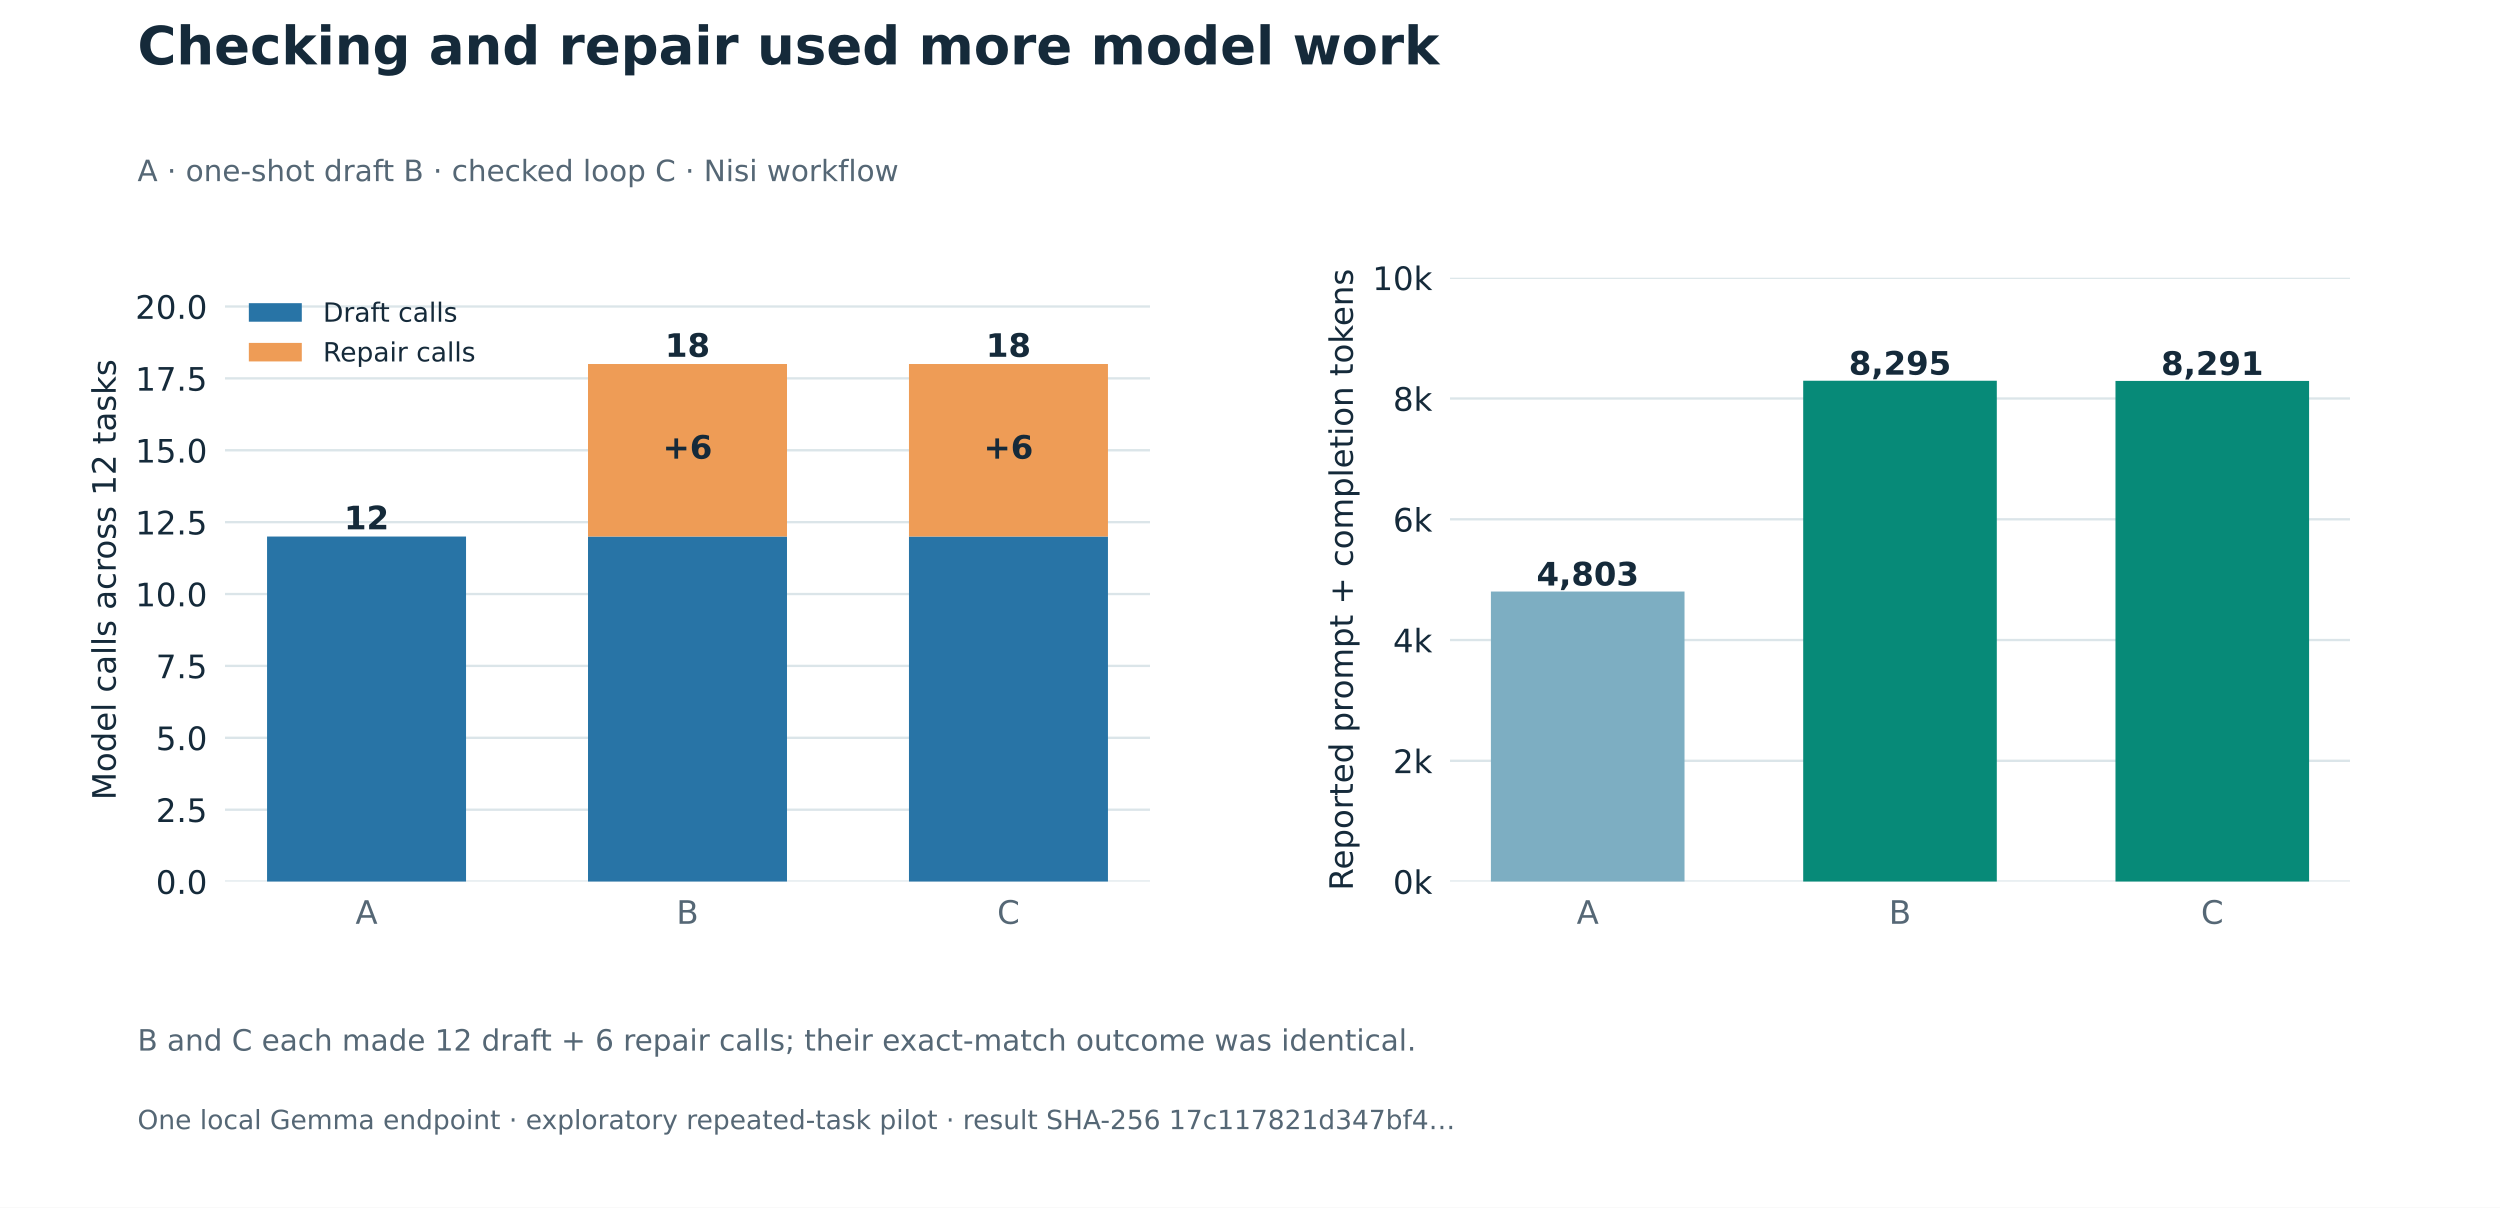
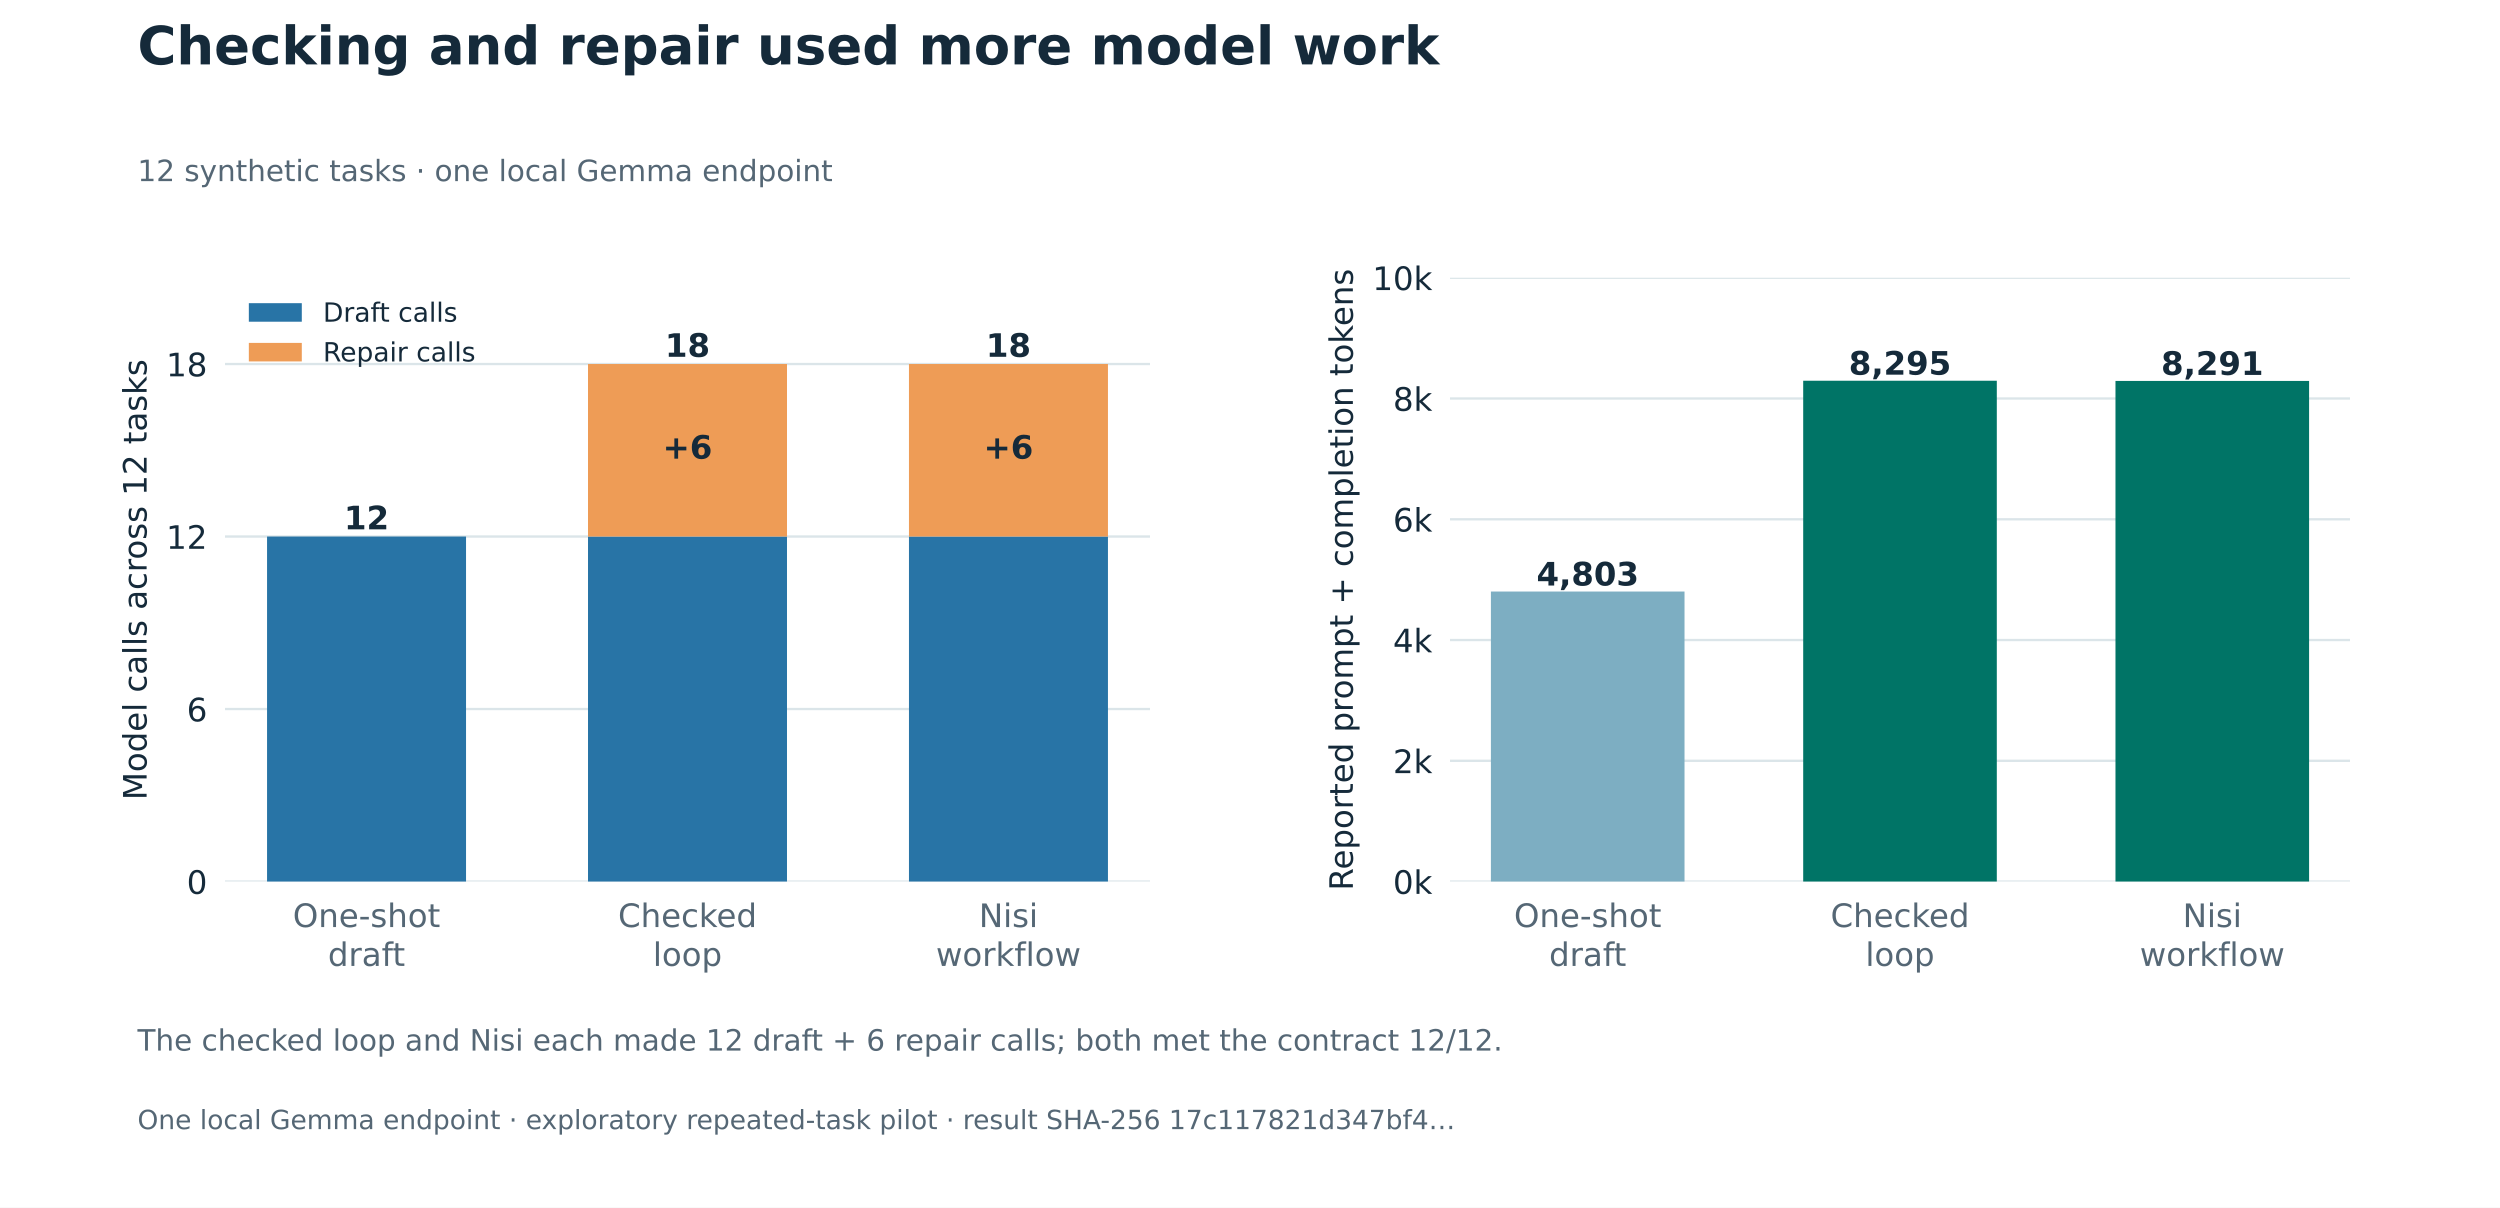
<svg xmlns="http://www.w3.org/2000/svg" width="849.6pt" height="410.4pt" viewBox="0 0 849.6 410.4" version="1.1" role="img" aria-labelledby="chart-title chart-desc">
  <defs>
    <style type="text/css">*{stroke-linejoin: round; stroke-linecap: butt}</style>
  </defs>
  <g id="figure_1">
    <g id="patch_1">
      <path d="M 0 410.4  L 849.6 410.4  L 849.6 0  L 0 0  z " style="fill: #ffffff" />
    </g>
    <g id="axes_1">
      <g id="patch_2">
        <path d="M 76.464 299.592  L 390.816 299.592  L 390.816 94.392  L 76.464 94.392  z " style="fill: #ffffff" />
      </g>
      <g id="matplotlib.axis_1">
        <g id="xtick_1">
          <g id="line2d_1" />
          <g id="text_1">
-             <text style="font-size: 11px; font-family: 'DejaVu Sans'; text-anchor: middle; fill: #556775" x="124.566" y="313.949" transform="rotate(-0 124.5657 313.9494)">A</text>
+             <text style="font-size: 11px; font-family: 'DejaVu Sans'; fill: #556775" transform="translate(99.50981 315.0514)">One-shot</text>
+             <text style="font-size: 11px; font-family: 'DejaVu Sans'; fill: #556775" transform="translate(111.4465 328.2544)">draft</text>
          </g>
        </g>
        <g id="xtick_2">
          <g id="line2d_2" />
          <g id="text_2">
-             <text style="font-size: 11px; font-family: 'DejaVu Sans'; text-anchor: middle; fill: #556775" x="233.64" y="313.949" transform="rotate(-0 233.64 313.9494)">B</text>
+             <text style="font-size: 11px; font-family: 'DejaVu Sans'; fill: #556775" transform="translate(210.0407 315.0514)">Checked</text>
+             <text style="font-size: 11px; font-family: 'DejaVu Sans'; fill: #556775" transform="translate(221.8898 328.2544)">loop</text>
          </g>
        </g>
        <g id="xtick_3">
          <g id="line2d_3" />
          <g id="text_3">
-             <text style="font-size: 11px; font-family: 'DejaVu Sans'; text-anchor: middle; fill: #556775" x="342.714" y="313.949" transform="rotate(-0 342.7143 313.9494)">C</text>
+             <text style="font-size: 11px; font-family: 'DejaVu Sans'; fill: #556775" transform="translate(332.6785 315.0514)">Nisi</text>
+             <text style="font-size: 11px; font-family: 'DejaVu Sans'; fill: #556775" transform="translate(318.0777 328.2544)">workflow</text>
          </g>
        </g>
      </g>
      <g id="matplotlib.axis_2">
        <g id="ytick_1">
          <g id="line2d_4">
-             <path d="M 76.464 299.592  L 390.816 299.592  " clip-path="url(#p11fd520d16)" style="fill: none; stroke: #dbe5e9; stroke-width: 0.8; stroke-linecap: square" />
+             <path d="M 76.464 299.592  L 390.816 299.592  " clip-path="url(#pa3c4b42399)" style="fill: none; stroke: #dbe5e9; stroke-width: 0.8; stroke-linecap: square" />
          </g>
          <g id="line2d_5" />
          <g id="text_4">
-             <text style="font-size: 11px; font-family: 'DejaVu Sans'; text-anchor: end; fill: #152a3a" x="70.464" y="303.771" transform="rotate(-0 70.464 303.7707)">0.0</text>
+             <text style="font-size: 11px; font-family: 'DejaVu Sans'; text-anchor: end; fill: #152a3a" x="70.464" y="303.771" transform="rotate(-0 70.464 303.7707)">0</text>
          </g>
        </g>
        <g id="ytick_2">
          <g id="line2d_6">
-             <path d="M 76.464 275.163  L 390.816 275.163  " clip-path="url(#p11fd520d16)" style="fill: none; stroke: #dbe5e9; stroke-width: 0.8; stroke-linecap: square" />
+             <path d="M 76.464 240.963  L 390.816 240.963  " clip-path="url(#pa3c4b42399)" style="fill: none; stroke: #dbe5e9; stroke-width: 0.8; stroke-linecap: square" />
          </g>
          <g id="line2d_7" />
          <g id="text_5">
-             <text style="font-size: 11px; font-family: 'DejaVu Sans'; text-anchor: end; fill: #152a3a" x="70.464" y="279.342" transform="rotate(-0 70.464 279.3421)">2.5</text>
+             <text style="font-size: 11px; font-family: 'DejaVu Sans'; text-anchor: end; fill: #152a3a" x="70.464" y="245.142" transform="rotate(-0 70.464 245.1421)">6</text>
          </g>
        </g>
        <g id="ytick_3">
          <g id="line2d_8">
-             <path d="M 76.464 250.735  L 390.816 250.735  " clip-path="url(#p11fd520d16)" style="fill: none; stroke: #dbe5e9; stroke-width: 0.8; stroke-linecap: square" />
+             <path d="M 76.464 182.335  L 390.816 182.335  " clip-path="url(#pa3c4b42399)" style="fill: none; stroke: #dbe5e9; stroke-width: 0.8; stroke-linecap: square" />
          </g>
          <g id="line2d_9" />
          <g id="text_6">
-             <text style="font-size: 11px; font-family: 'DejaVu Sans'; text-anchor: end; fill: #152a3a" x="70.464" y="254.914" transform="rotate(-0 70.464 254.9136)">5.0</text>
+             <text style="font-size: 11px; font-family: 'DejaVu Sans'; text-anchor: end; fill: #152a3a" x="70.464" y="186.514" transform="rotate(-0 70.464 186.5136)">12</text>
          </g>
        </g>
        <g id="ytick_4">
          <g id="line2d_10">
-             <path d="M 76.464 226.306  L 390.816 226.306  " clip-path="url(#p11fd520d16)" style="fill: none; stroke: #dbe5e9; stroke-width: 0.8; stroke-linecap: square" />
+             <path d="M 76.464 123.706  L 390.816 123.706  " clip-path="url(#pa3c4b42399)" style="fill: none; stroke: #dbe5e9; stroke-width: 0.8; stroke-linecap: square" />
          </g>
          <g id="line2d_11" />
          <g id="text_7">
-             <text style="font-size: 11px; font-family: 'DejaVu Sans'; text-anchor: end; fill: #152a3a" x="70.464" y="230.485" transform="rotate(-0 70.464 230.485)">7.5</text>
-           </g>
-         </g>
-         <g id="ytick_5">
-           <g id="line2d_12">
-             <path d="M 76.464 201.878  L 390.816 201.878  " clip-path="url(#p11fd520d16)" style="fill: none; stroke: #dbe5e9; stroke-width: 0.8; stroke-linecap: square" />
-           </g>
-           <g id="line2d_13" />
-           <g id="text_8">
-             <text style="font-size: 11px; font-family: 'DejaVu Sans'; text-anchor: end; fill: #152a3a" x="70.464" y="206.056" transform="rotate(-0 70.464 206.0564)">10.0</text>
-           </g>
-         </g>
-         <g id="ytick_6">
-           <g id="line2d_14">
-             <path d="M 76.464 177.449  L 390.816 177.449  " clip-path="url(#p11fd520d16)" style="fill: none; stroke: #dbe5e9; stroke-width: 0.8; stroke-linecap: square" />
-           </g>
-           <g id="line2d_15" />
-           <g id="text_9">
-             <text style="font-size: 11px; font-family: 'DejaVu Sans'; text-anchor: end; fill: #152a3a" x="70.464" y="181.628" transform="rotate(-0 70.464 181.6279)">12.5</text>
-           </g>
-         </g>
-         <g id="ytick_7">
-           <g id="line2d_16">
-             <path d="M 76.464 153.021  L 390.816 153.021  " clip-path="url(#p11fd520d16)" style="fill: none; stroke: #dbe5e9; stroke-width: 0.8; stroke-linecap: square" />
-           </g>
-           <g id="line2d_17" />
-           <g id="text_10">
-             <text style="font-size: 11px; font-family: 'DejaVu Sans'; text-anchor: end; fill: #152a3a" x="70.464" y="157.199" transform="rotate(-0 70.464 157.1993)">15.0</text>
-           </g>
-         </g>
-         <g id="ytick_8">
-           <g id="line2d_18">
-             <path d="M 76.464 128.592  L 390.816 128.592  " clip-path="url(#p11fd520d16)" style="fill: none; stroke: #dbe5e9; stroke-width: 0.8; stroke-linecap: square" />
-           </g>
-           <g id="line2d_19" />
-           <g id="text_11">
-             <text style="font-size: 11px; font-family: 'DejaVu Sans'; text-anchor: end; fill: #152a3a" x="70.464" y="132.771" transform="rotate(-0 70.464 132.7707)">17.5</text>
-           </g>
-         </g>
-         <g id="ytick_9">
-           <g id="line2d_20">
-             <path d="M 76.464 104.163  L 390.816 104.163  " clip-path="url(#p11fd520d16)" style="fill: none; stroke: #dbe5e9; stroke-width: 0.8; stroke-linecap: square" />
-           </g>
-           <g id="line2d_21" />
-           <g id="text_12">
-             <text style="font-size: 11px; font-family: 'DejaVu Sans'; text-anchor: end; fill: #152a3a" x="70.464" y="108.342" transform="rotate(-0 70.464 108.3421)">20.0</text>
-           </g>
-         </g>
-         <g id="text_13">
-           <text style="font-size: 11px; font-family: 'DejaVu Sans'; text-anchor: middle; fill: #152a3a" x="39.329" y="196.992" transform="rotate(-90 39.32923 196.992)">Model calls across 12 tasks</text>
+             <text style="font-size: 11px; font-family: 'DejaVu Sans'; text-anchor: end; fill: #152a3a" x="70.464" y="127.885" transform="rotate(-0 70.464 127.885)">18</text>
+           </g>
+         </g>
+         <g id="text_8">
+           <text style="font-size: 11px; font-family: 'DejaVu Sans'; text-anchor: middle; fill: #152a3a" x="49.824" y="196.992" transform="rotate(-90 49.82392 196.992)">Model calls across 12 tasks</text>
        </g>
      </g>
      <g id="patch_3">
-         <path d="M 90.753 299.592  L 158.379 299.592  L 158.379 182.335  L 90.753 182.335  z " clip-path="url(#p11fd520d16)" style="fill: #2874a6" />
+         <path d="M 90.753 299.592  L 158.379 299.592  L 158.379 182.335  L 90.753 182.335  z " clip-path="url(#pa3c4b42399)" style="fill: #2874a6" />
      </g>
      <g id="patch_4">
-         <path d="M 199.827 299.592  L 267.453 299.592  L 267.453 182.335  L 199.827 182.335  z " clip-path="url(#p11fd520d16)" style="fill: #2874a6" />
+         <path d="M 199.827 299.592  L 267.453 299.592  L 267.453 182.335  L 199.827 182.335  z " clip-path="url(#pa3c4b42399)" style="fill: #2874a6" />
      </g>
      <g id="patch_5">
-         <path d="M 308.901 299.592  L 376.527 299.592  L 376.527 182.335  L 308.901 182.335  z " clip-path="url(#p11fd520d16)" style="fill: #2874a6" />
+         <path d="M 308.901 299.592  L 376.527 299.592  L 376.527 182.335  L 308.901 182.335  z " clip-path="url(#pa3c4b42399)" style="fill: #2874a6" />
      </g>
      <g id="patch_6">
-         <path d="M 90.753 182.335  L 158.379 182.335  L 158.379 182.335  L 90.753 182.335  z " clip-path="url(#p11fd520d16)" style="fill: #ee9c56" />
+         <path d="M 90.753 182.335  L 158.379 182.335  L 158.379 182.335  L 90.753 182.335  z " clip-path="url(#pa3c4b42399)" style="fill: #ee9c56" />
      </g>
      <g id="patch_7">
-         <path d="M 199.827 182.335  L 267.453 182.335  L 267.453 123.706  L 199.827 123.706  z " clip-path="url(#p11fd520d16)" style="fill: #ee9c56" />
+         <path d="M 199.827 182.335  L 267.453 182.335  L 267.453 123.706  L 199.827 123.706  z " clip-path="url(#pa3c4b42399)" style="fill: #ee9c56" />
      </g>
      <g id="patch_8">
-         <path d="M 308.901 182.335  L 376.527 182.335  L 376.527 123.706  L 308.901 123.706  z " clip-path="url(#p11fd520d16)" style="fill: #ee9c56" />
-       </g>
-       <g id="text_14">
+         <path d="M 308.901 182.335  L 376.527 182.335  L 376.527 123.706  L 308.901 123.706  z " clip-path="url(#pa3c4b42399)" style="fill: #ee9c56" />
+       </g>
+       <g id="text_9">
        <text style="font-weight: 700; font-size: 11px; font-family: 'DejaVu Sans'; text-anchor: middle; fill: #152a3a" x="124.566" y="179.892" transform="rotate(-0 124.5657 179.892)">12</text>
      </g>
-       <g id="text_15">
+       <g id="text_10">
        <text style="font-weight: 700; font-size: 11px; font-family: 'DejaVu Sans'; text-anchor: middle; fill: #152a3a" x="233.64" y="121.263" transform="rotate(-0 233.64 121.2634)">18</text>
      </g>
-       <g id="text_16">
+       <g id="text_11">
        <text style="font-weight: 700; font-size: 11px; font-family: 'DejaVu Sans'; text-anchor: middle; fill: #152a3a" x="233.64" y="155.878" transform="rotate(-0 233.64 155.878)">+6</text>
      </g>
-       <g id="text_17">
+       <g id="text_12">
        <text style="font-weight: 700; font-size: 11px; font-family: 'DejaVu Sans'; text-anchor: middle; fill: #152a3a" x="342.714" y="121.263" transform="rotate(-0 342.7143 121.2634)">18</text>
      </g>
-       <g id="text_18">
+       <g id="text_13">
        <text style="font-weight: 700; font-size: 11px; font-family: 'DejaVu Sans'; text-anchor: middle; fill: #152a3a" x="342.714" y="155.878" transform="rotate(-0 342.7143 155.878)">+6</text>
      </g>
      <g id="legend_1">
        <g id="patch_9">
          <path d="M 84.564 109.331  L 102.564 109.331  L 102.564 103.031  L 84.564 103.031  z " style="fill: #2874a6" />
        </g>
-         <g id="text_19">
+         <g id="text_14">
          <text style="font-size: 9px; font-family: 'DejaVu Sans'; text-anchor: start; fill: #152a3a" x="109.764" y="109.331" transform="rotate(-0 109.764 109.3306)">Draft calls</text>
        </g>
        <g id="patch_10">
          <path d="M 84.564 122.831  L 102.564 122.831  L 102.564 116.531  L 84.564 116.531  z " style="fill: #ee9c56" />
        </g>
-         <g id="text_20">
+         <g id="text_15">
          <text style="font-size: 9px; font-family: 'DejaVu Sans'; text-anchor: start; fill: #152a3a" x="109.764" y="122.831" transform="rotate(-0 109.764 122.8313)">Repair calls</text>
        </g>
      </g>
    </g>
    <g id="axes_2">
      <g id="patch_11">
        <path d="M 492.768 299.592  L 798.624 299.592  L 798.624 94.392  L 492.768 94.392  z " style="fill: #ffffff" />
      </g>
      <g id="matplotlib.axis_3">
        <g id="xtick_4">
+           <g id="line2d_12" />
+           <g id="text_16">
+             <text style="font-size: 11px; font-family: 'DejaVu Sans'; fill: #556775" transform="translate(514.5138 315.0514)">One-shot</text>
+             <text style="font-size: 11px; font-family: 'DejaVu Sans'; fill: #556775" transform="translate(526.4505 328.2544)">draft</text>
+           </g>
+         </g>
+         <g id="xtick_5">
+           <g id="line2d_13" />
+           <g id="text_17">
+             <text style="font-size: 11px; font-family: 'DejaVu Sans'; fill: #556775" transform="translate(622.0967 315.0514)">Checked</text>
+             <text style="font-size: 11px; font-family: 'DejaVu Sans'; fill: #556775" transform="translate(633.9458 328.2544)">loop</text>
+           </g>
+         </g>
+         <g id="xtick_6">
+           <g id="line2d_14" />
+           <g id="text_18">
+             <text style="font-size: 11px; font-family: 'DejaVu Sans'; fill: #556775" transform="translate(741.7865 315.0514)">Nisi</text>
+             <text style="font-size: 11px; font-family: 'DejaVu Sans'; fill: #556775" transform="translate(727.1857 328.2544)">workflow</text>
+           </g>
+         </g>
+       </g>
+       <g id="matplotlib.axis_4">
+         <g id="ytick_5">
+           <g id="line2d_15">
+             <path d="M 492.768 299.592  L 798.624 299.592  " clip-path="url(#pf48b47aeae)" style="fill: none; stroke: #dbe5e9; stroke-width: 0.8; stroke-linecap: square" />
+           </g>
+           <g id="line2d_16" />
+           <g id="text_19">
+             <text style="font-size: 11px; font-family: 'DejaVu Sans'; text-anchor: end; fill: #152a3a" x="486.768" y="303.771" transform="rotate(-0 486.768 303.7711)">0k</text>
+           </g>
+         </g>
+         <g id="ytick_6">
+           <g id="line2d_17">
+             <path d="M 492.768 258.552  L 798.624 258.552  " clip-path="url(#pf48b47aeae)" style="fill: none; stroke: #dbe5e9; stroke-width: 0.8; stroke-linecap: square" />
+           </g>
+           <g id="line2d_18" />
+           <g id="text_20">
+             <text style="font-size: 11px; font-family: 'DejaVu Sans'; text-anchor: end; fill: #152a3a" x="486.768" y="262.731" transform="rotate(-0 486.768 262.7311)">2k</text>
+           </g>
+         </g>
+         <g id="ytick_7">
+           <g id="line2d_19">
+             <path d="M 492.768 217.512  L 798.624 217.512  " clip-path="url(#pf48b47aeae)" style="fill: none; stroke: #dbe5e9; stroke-width: 0.8; stroke-linecap: square" />
+           </g>
+           <g id="line2d_20" />
+           <g id="text_21">
+             <text style="font-size: 11px; font-family: 'DejaVu Sans'; text-anchor: end; fill: #152a3a" x="486.768" y="221.691" transform="rotate(-0 486.768 221.6911)">4k</text>
+           </g>
+         </g>
+         <g id="ytick_8">
+           <g id="line2d_21">
+             <path d="M 492.768 176.472  L 798.624 176.472  " clip-path="url(#pf48b47aeae)" style="fill: none; stroke: #dbe5e9; stroke-width: 0.8; stroke-linecap: square" />
+           </g>
          <g id="line2d_22" />
-           <g id="text_21">
-             <text style="font-size: 11px; font-family: 'DejaVu Sans'; text-anchor: middle; fill: #556775" x="539.57" y="313.949" transform="rotate(-0 539.5697 313.9494)">A</text>
-           </g>
-         </g>
-         <g id="xtick_5">
-           <g id="line2d_23" />
          <g id="text_22">
-             <text style="font-size: 11px; font-family: 'DejaVu Sans'; text-anchor: middle; fill: #556775" x="645.696" y="313.949" transform="rotate(-0 645.696 313.9494)">B</text>
-           </g>
-         </g>
-         <g id="xtick_6">
+             <text style="font-size: 11px; font-family: 'DejaVu Sans'; text-anchor: end; fill: #152a3a" x="486.768" y="180.651" transform="rotate(-0 486.768 180.6511)">6k</text>
+           </g>
+         </g>
+         <g id="ytick_9">
+           <g id="line2d_23">
+             <path d="M 492.768 135.432  L 798.624 135.432  " clip-path="url(#pf48b47aeae)" style="fill: none; stroke: #dbe5e9; stroke-width: 0.8; stroke-linecap: square" />
+           </g>
          <g id="line2d_24" />
          <g id="text_23">
-             <text style="font-size: 11px; font-family: 'DejaVu Sans'; text-anchor: middle; fill: #556775" x="751.822" y="313.949" transform="rotate(-0 751.8223 313.9494)">C</text>
-           </g>
-         </g>
-       </g>
-       <g id="matplotlib.axis_4">
+             <text style="font-size: 11px; font-family: 'DejaVu Sans'; text-anchor: end; fill: #152a3a" x="486.768" y="139.611" transform="rotate(-0 486.768 139.6111)">8k</text>
+           </g>
+         </g>
        <g id="ytick_10">
          <g id="line2d_25">
-             <path d="M 492.768 299.592  L 798.624 299.592  " clip-path="url(#pcae9ba637d)" style="fill: none; stroke: #dbe5e9; stroke-width: 0.8; stroke-linecap: square" />
+             <path d="M 492.768 94.392  L 798.624 94.392  " clip-path="url(#pf48b47aeae)" style="fill: none; stroke: #dbe5e9; stroke-width: 0.8; stroke-linecap: square" />
          </g>
          <g id="line2d_26" />
          <g id="text_24">
-             <text style="font-size: 11px; font-family: 'DejaVu Sans'; text-anchor: end; fill: #152a3a" x="486.768" y="303.771" transform="rotate(-0 486.768 303.7711)">0k</text>
-           </g>
-         </g>
-         <g id="ytick_11">
-           <g id="line2d_27">
-             <path d="M 492.768 258.552  L 798.624 258.552  " clip-path="url(#pcae9ba637d)" style="fill: none; stroke: #dbe5e9; stroke-width: 0.8; stroke-linecap: square" />
-           </g>
-           <g id="line2d_28" />
-           <g id="text_25">
-             <text style="font-size: 11px; font-family: 'DejaVu Sans'; text-anchor: end; fill: #152a3a" x="486.768" y="262.731" transform="rotate(-0 486.768 262.7311)">2k</text>
-           </g>
-         </g>
-         <g id="ytick_12">
-           <g id="line2d_29">
-             <path d="M 492.768 217.512  L 798.624 217.512  " clip-path="url(#pcae9ba637d)" style="fill: none; stroke: #dbe5e9; stroke-width: 0.8; stroke-linecap: square" />
-           </g>
-           <g id="line2d_30" />
-           <g id="text_26">
-             <text style="font-size: 11px; font-family: 'DejaVu Sans'; text-anchor: end; fill: #152a3a" x="486.768" y="221.691" transform="rotate(-0 486.768 221.6911)">4k</text>
-           </g>
-         </g>
-         <g id="ytick_13">
-           <g id="line2d_31">
-             <path d="M 492.768 176.472  L 798.624 176.472  " clip-path="url(#pcae9ba637d)" style="fill: none; stroke: #dbe5e9; stroke-width: 0.8; stroke-linecap: square" />
-           </g>
-           <g id="line2d_32" />
-           <g id="text_27">
-             <text style="font-size: 11px; font-family: 'DejaVu Sans'; text-anchor: end; fill: #152a3a" x="486.768" y="180.651" transform="rotate(-0 486.768 180.6511)">6k</text>
-           </g>
-         </g>
-         <g id="ytick_14">
-           <g id="line2d_33">
-             <path d="M 492.768 135.432  L 798.624 135.432  " clip-path="url(#pcae9ba637d)" style="fill: none; stroke: #dbe5e9; stroke-width: 0.8; stroke-linecap: square" />
-           </g>
-           <g id="line2d_34" />
-           <g id="text_28">
-             <text style="font-size: 11px; font-family: 'DejaVu Sans'; text-anchor: end; fill: #152a3a" x="486.768" y="139.611" transform="rotate(-0 486.768 139.6111)">8k</text>
-           </g>
-         </g>
-         <g id="ytick_15">
-           <g id="line2d_35">
-             <path d="M 492.768 94.392  L 798.624 94.392  " clip-path="url(#pcae9ba637d)" style="fill: none; stroke: #dbe5e9; stroke-width: 0.8; stroke-linecap: square" />
-           </g>
-           <g id="line2d_36" />
-           <g id="text_29">
            <text style="font-size: 11px; font-family: 'DejaVu Sans'; text-anchor: end; fill: #152a3a" x="486.768" y="98.571" transform="rotate(-0 486.768 98.57114)">10k</text>
          </g>
        </g>
-         <g id="text_30">
+         <g id="text_25">
          <text style="font-size: 11px; font-family: 'DejaVu Sans'; text-anchor: middle; fill: #152a3a" x="459.758" y="196.992" transform="rotate(-90 459.7582 196.992)">Reported prompt + completion tokens</text>
        </g>
      </g>
      <g id="patch_12">
-         <path d="M 506.671 299.592  L 572.469 299.592  L 572.469 201.034  L 506.671 201.034  z " clip-path="url(#pcae9ba637d)" style="fill: #7daec2" />
+         <path d="M 506.671 299.592  L 572.469 299.592  L 572.469 201.034  L 506.671 201.034  z " clip-path="url(#pf48b47aeae)" style="fill: #7daec2" />
      </g>
      <g id="patch_13">
-         <path d="M 612.797 299.592  L 678.595 299.592  L 678.595 129.379  L 612.797 129.379  z " clip-path="url(#pcae9ba637d)" style="fill: #078a78" />
+         <path d="M 612.797 299.592  L 678.595 299.592  L 678.595 129.379  L 612.797 129.379  z " clip-path="url(#pf48b47aeae)" style="fill: #007466" />
      </g>
      <g id="patch_14">
-         <path d="M 718.923 299.592  L 784.721 299.592  L 784.721 129.461  L 718.923 129.461  z " clip-path="url(#pcae9ba637d)" style="fill: #078a78" />
-       </g>
-       <g id="text_31">
+         <path d="M 718.923 299.592  L 784.721 299.592  L 784.721 129.461  L 718.923 129.461  z " clip-path="url(#pf48b47aeae)" style="fill: #007466" />
+       </g>
+       <g id="text_26">
        <text style="font-weight: 700; font-size: 11px; font-family: 'DejaVu Sans'; text-anchor: middle; fill: #152a3a" x="539.57" y="198.982" transform="rotate(-0 539.5697 198.9824)">4,803</text>
      </g>
-       <g id="text_32">
+       <g id="text_27">
        <text style="font-weight: 700; font-size: 11px; font-family: 'DejaVu Sans'; text-anchor: middle; fill: #152a3a" x="645.696" y="127.327" transform="rotate(-0 645.696 127.3266)">8,295</text>
      </g>
-       <g id="text_33">
+       <g id="text_28">
        <text style="font-weight: 700; font-size: 11px; font-family: 'DejaVu Sans'; text-anchor: middle; fill: #152a3a" x="751.822" y="127.409" transform="rotate(-0 751.8223 127.4087)">8,291</text>
      </g>
    </g>
-     <g id="text_34">
+     <g id="text_29">
      <text style="font-weight: 700; font-size: 18px; font-family: 'DejaVu Sans'; text-anchor: start; fill: #152a3a" x="46.728" y="21.885" transform="rotate(-0 46.728 21.88519)">Checking and repair used more model work</text>
    </g>
-     <g id="text_35">
-       <text style="font-size: 10px; font-family: 'DejaVu Sans'; text-anchor: start; fill: #556775" x="46.728" y="61.56" transform="rotate(-0 46.728 61.56)">A · one-shot draft    B · checked loop    C · Nisi workflow</text>
-     </g>
-     <g id="text_36">
-       <text style="font-size: 10px; font-family: 'DejaVu Sans'; text-anchor: start; fill: #556775" x="46.728" y="357.048" transform="rotate(-0 46.728 357.048)">B and C each made 12 draft + 6 repair calls; their exact-match outcome was identical.</text>
-     </g>
-     <g id="text_37">
+     <g id="text_30">
+       <text style="font-size: 10px; font-family: 'DejaVu Sans'; text-anchor: start; fill: #556775" x="46.728" y="61.56" transform="rotate(-0 46.728 61.56)">12 synthetic tasks · one local Gemma endpoint</text>
+     </g>
+     <g id="text_31">
+       <text style="font-size: 10px; font-family: 'DejaVu Sans'; text-anchor: start; fill: #556775" x="46.728" y="357.048" transform="rotate(-0 46.728 357.048)">The checked loop and Nisi each made 12 draft + 6 repair calls; both met the contract 12/12.</text>
+     </g>
+     <g id="text_32">
      <text style="font-size: 9px; font-family: 'DejaVu Sans'; text-anchor: start; fill: #556775" x="46.728" y="383.724" transform="rotate(-0 46.728 383.724)">One local Gemma endpoint · exploratory repeated-task pilot · result SHA-256 17c117821d347bf4…</text>
    </g>
  </g>
  <defs>
-     <clipPath id="p11fd520d16">
+     <clipPath id="pa3c4b42399">
      <rect x="76.464" y="94.392" width="314.352" height="205.2" />
    </clipPath>
-     <clipPath id="pcae9ba637d">
+     <clipPath id="pf48b47aeae">
      <rect x="492.768" y="94.392" width="305.856" height="205.2" />
    </clipPath>
  </defs>
</svg>
